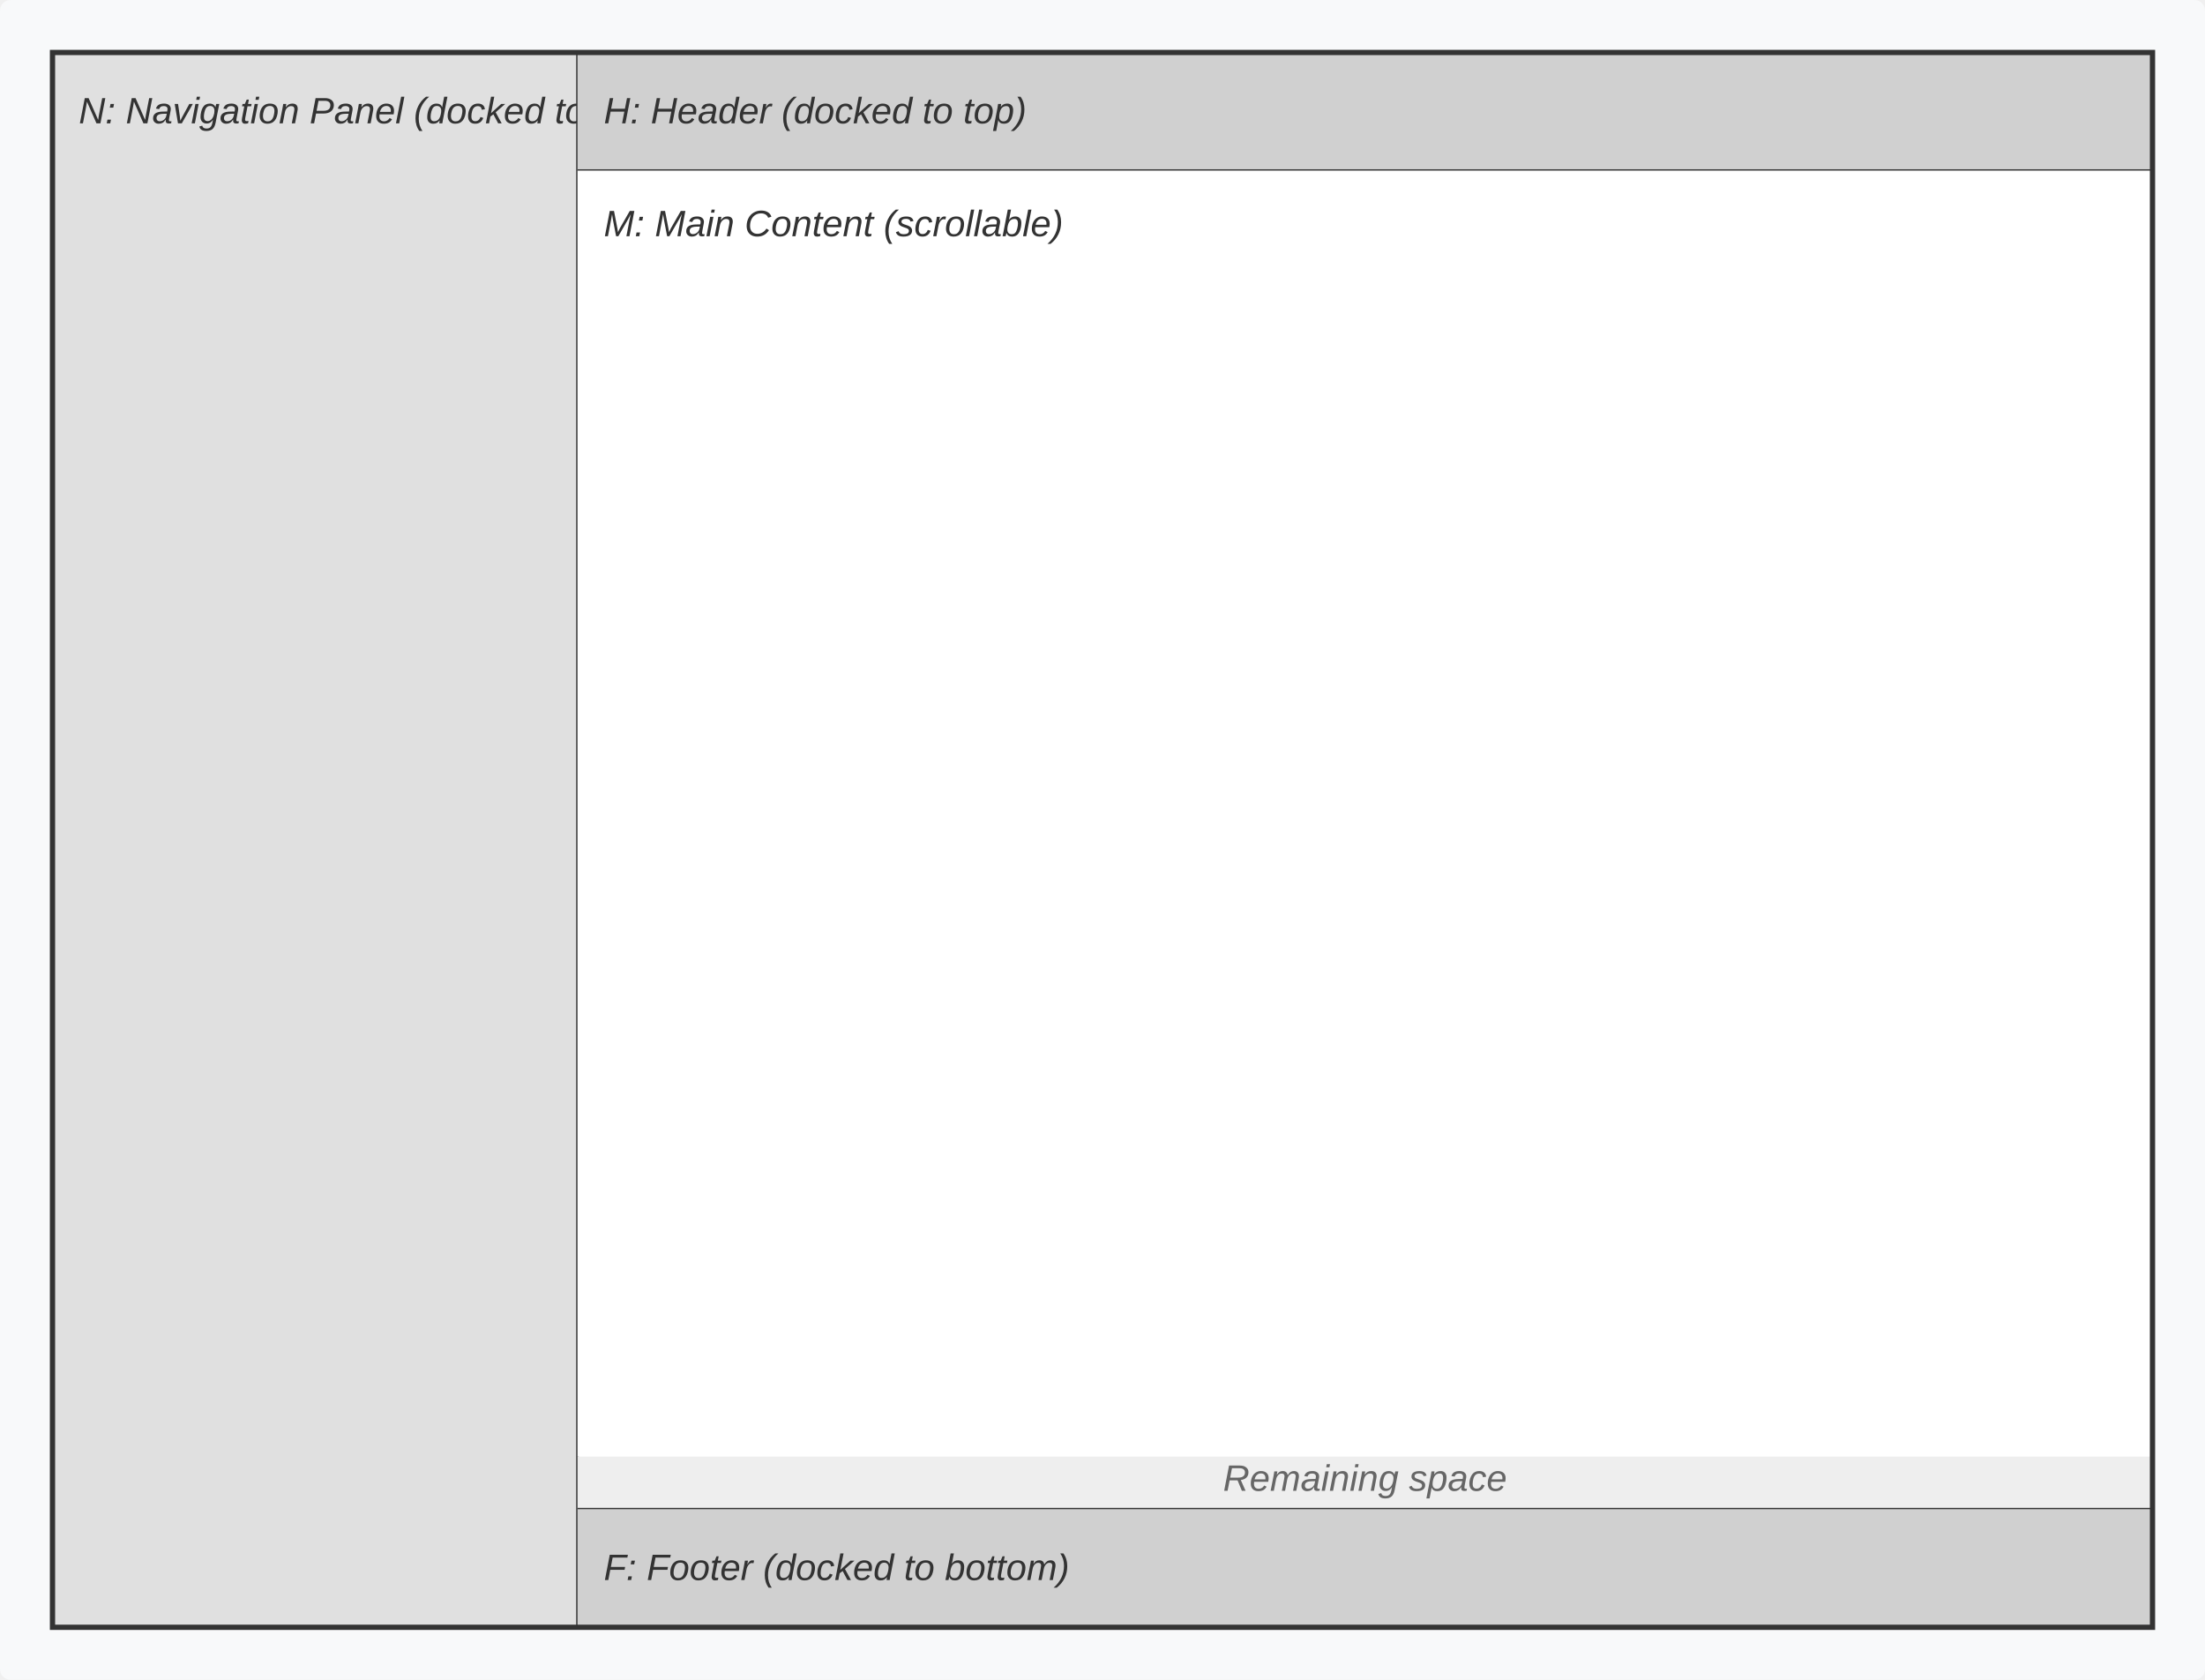
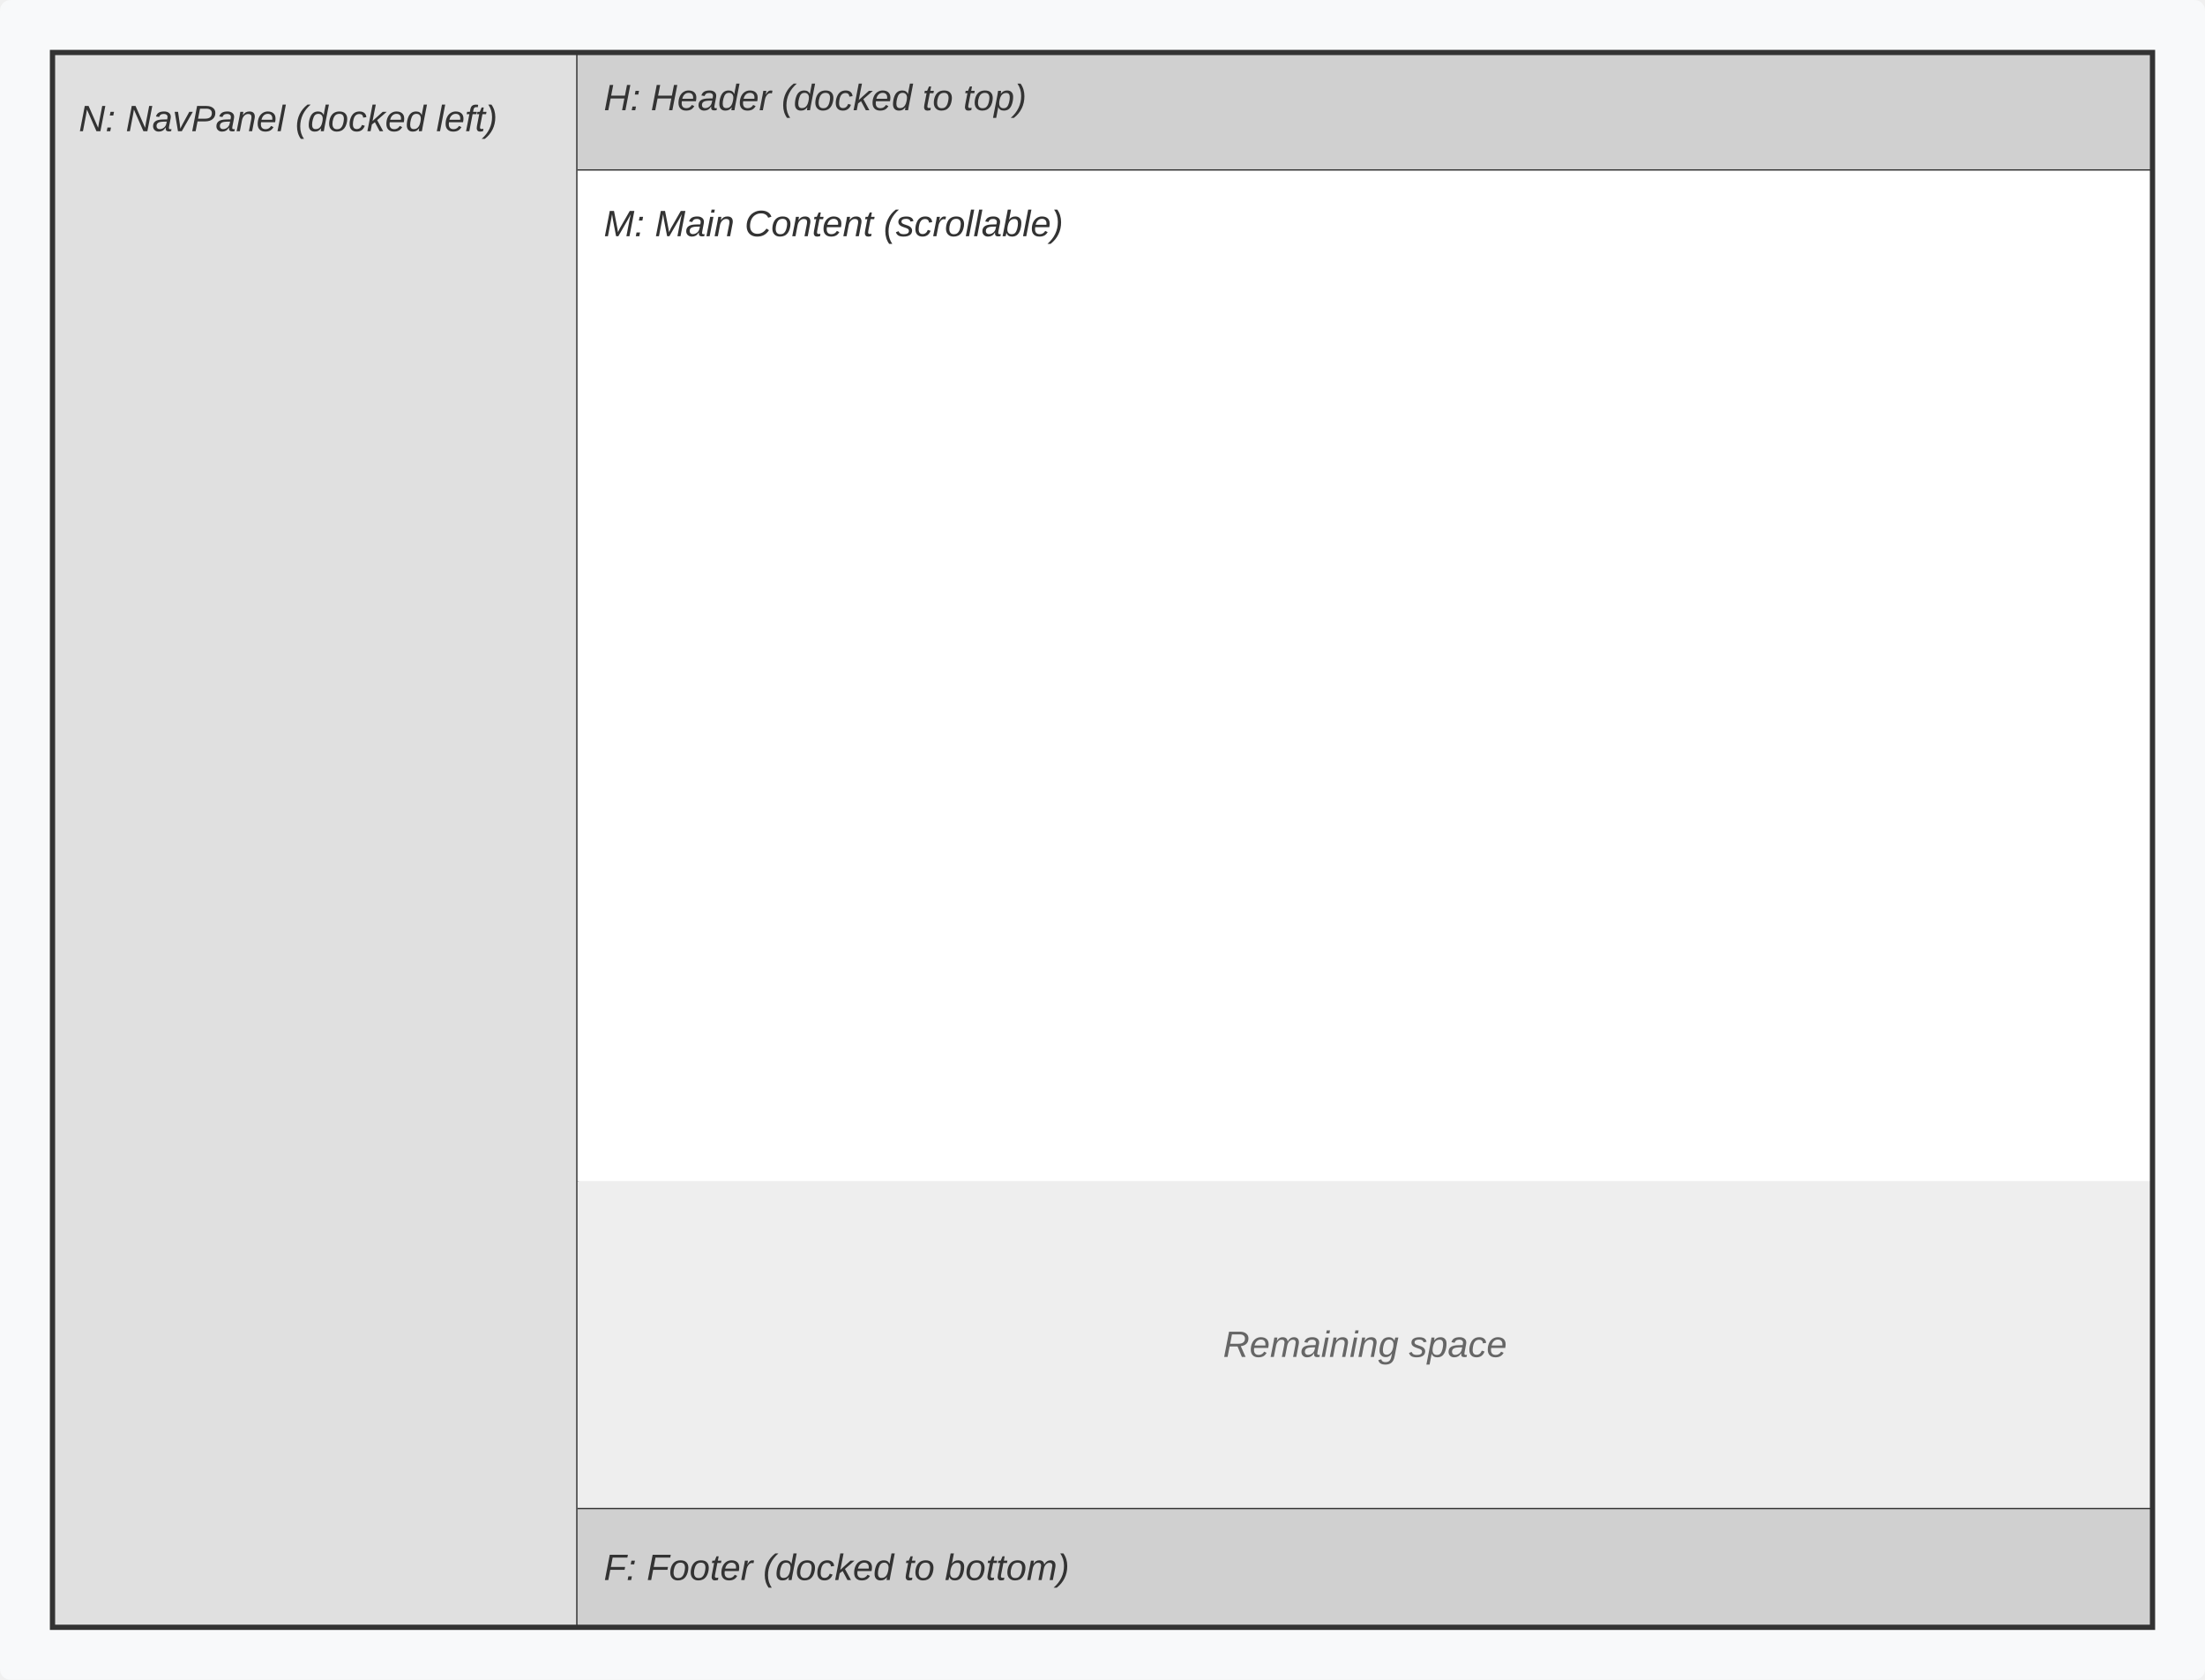
<svg xmlns="http://www.w3.org/2000/svg" viewBox="0 0 840 640" width="840" height="640">
  <defs>
    <style>
      /* Backgrounds */
      .container-bg { fill: #f8f9fa; }
      .gutter { fill: #e9ecef; }
      
      /* Blocks - FILL ONLY, NO STROKE */
      .header { fill: #d0d0d0; }
      .nav { fill: #e0e0e0; }
      .content { fill: #ffffff; }
      .footer { fill: #d0d0d0; }
      .overflow-bg { fill: url(#overflowPattern); }
      
      /* Borders */
      .main-screen-border { stroke: #333; stroke-width: 2; fill: none; }
      .block-border { stroke: #333; stroke-width: 1; fill: none; }
      .gutter-edge { stroke: #666; stroke-width: 1; stroke-dasharray: 4,2; fill: none; }
      
      /* Scrollbar */
      .scrollbar { fill: #999; }
      .scrollbar-border { stroke: #999; stroke-width: 1; stroke-dasharray: 3,2; fill: none; }
      
      /* Text */
      .text { font-family: Arial, sans-serif; font-size: 14px; fill: #333; text-anchor: start; font-style: italic; }
      .text-overflow { font-family: Arial, sans-serif; font-size: 11px; fill: #666; text-anchor: middle; font-style: italic; }
      .text-center { font-family: Arial, sans-serif; font-size: 14px; fill: #666; text-anchor: middle; font-style: italic; }
    </style>
    <pattern id="overflowPattern" patternUnits="userSpaceOnUse" width="10" height="10">
      <rect width="10" height="10" fill="#f5f5f5" />
      <path d="M 0,0 L 10,10 M 10,0 L 0,10" stroke="#e8e8e8" stroke-width="1" fill="none" />
    </pattern>
  </defs>
  <rect class="container-bg" x="0" y="0" width="840" height="640" rx="4" />
  <rect class="nav" x="20" y="20" width="200" height="600" />
  <line class="block-border" x1="220" y1="20" x2="220" y2="620" />
-   <text class="text" x="30" y="47">N: Navigation Panel (docked to left)</text>
+   <text class="text" x="30" y="50">N: NavPanel (docked left)</text>
  <rect class="header" x="220" y="20" width="600" height="45" />
  <line class="block-border" x1="220" y1="65" x2="820" y2="65" />
-   <text class="text" x="230" y="47">H: Header (docked to top)</text>
-   <rect class="content" x="220" y="65" width="600" height="490" />
+   <text class="text" x="230" y="42">H: Header (docked to top)</text>
+   <rect class="content" x="220" y="65" width="600" height="385" />
  <text class="text" x="230" y="90">M: Main Content (scrollable)</text>
-   <rect x="220" y="555" width="600" height="20" fill="#eeeeee" />
-   <text class="text-center" x="520" y="568">Remaining space</text>
+   <rect fill="#eeeeee" x="220" y="450" width="600" height="125" />
+   <text class="text-center" x="520" y="517">Remaining space</text>
  <line class="block-border" x1="220" y1="575" x2="820" y2="575" />
  <rect class="footer" x="220" y="575" width="600" height="45" />
  <text class="text" x="230" y="602">F: Footer (docked to bottom)</text>
  <rect class="main-screen-border" x="20" y="20" width="800" height="600" />
</svg>
